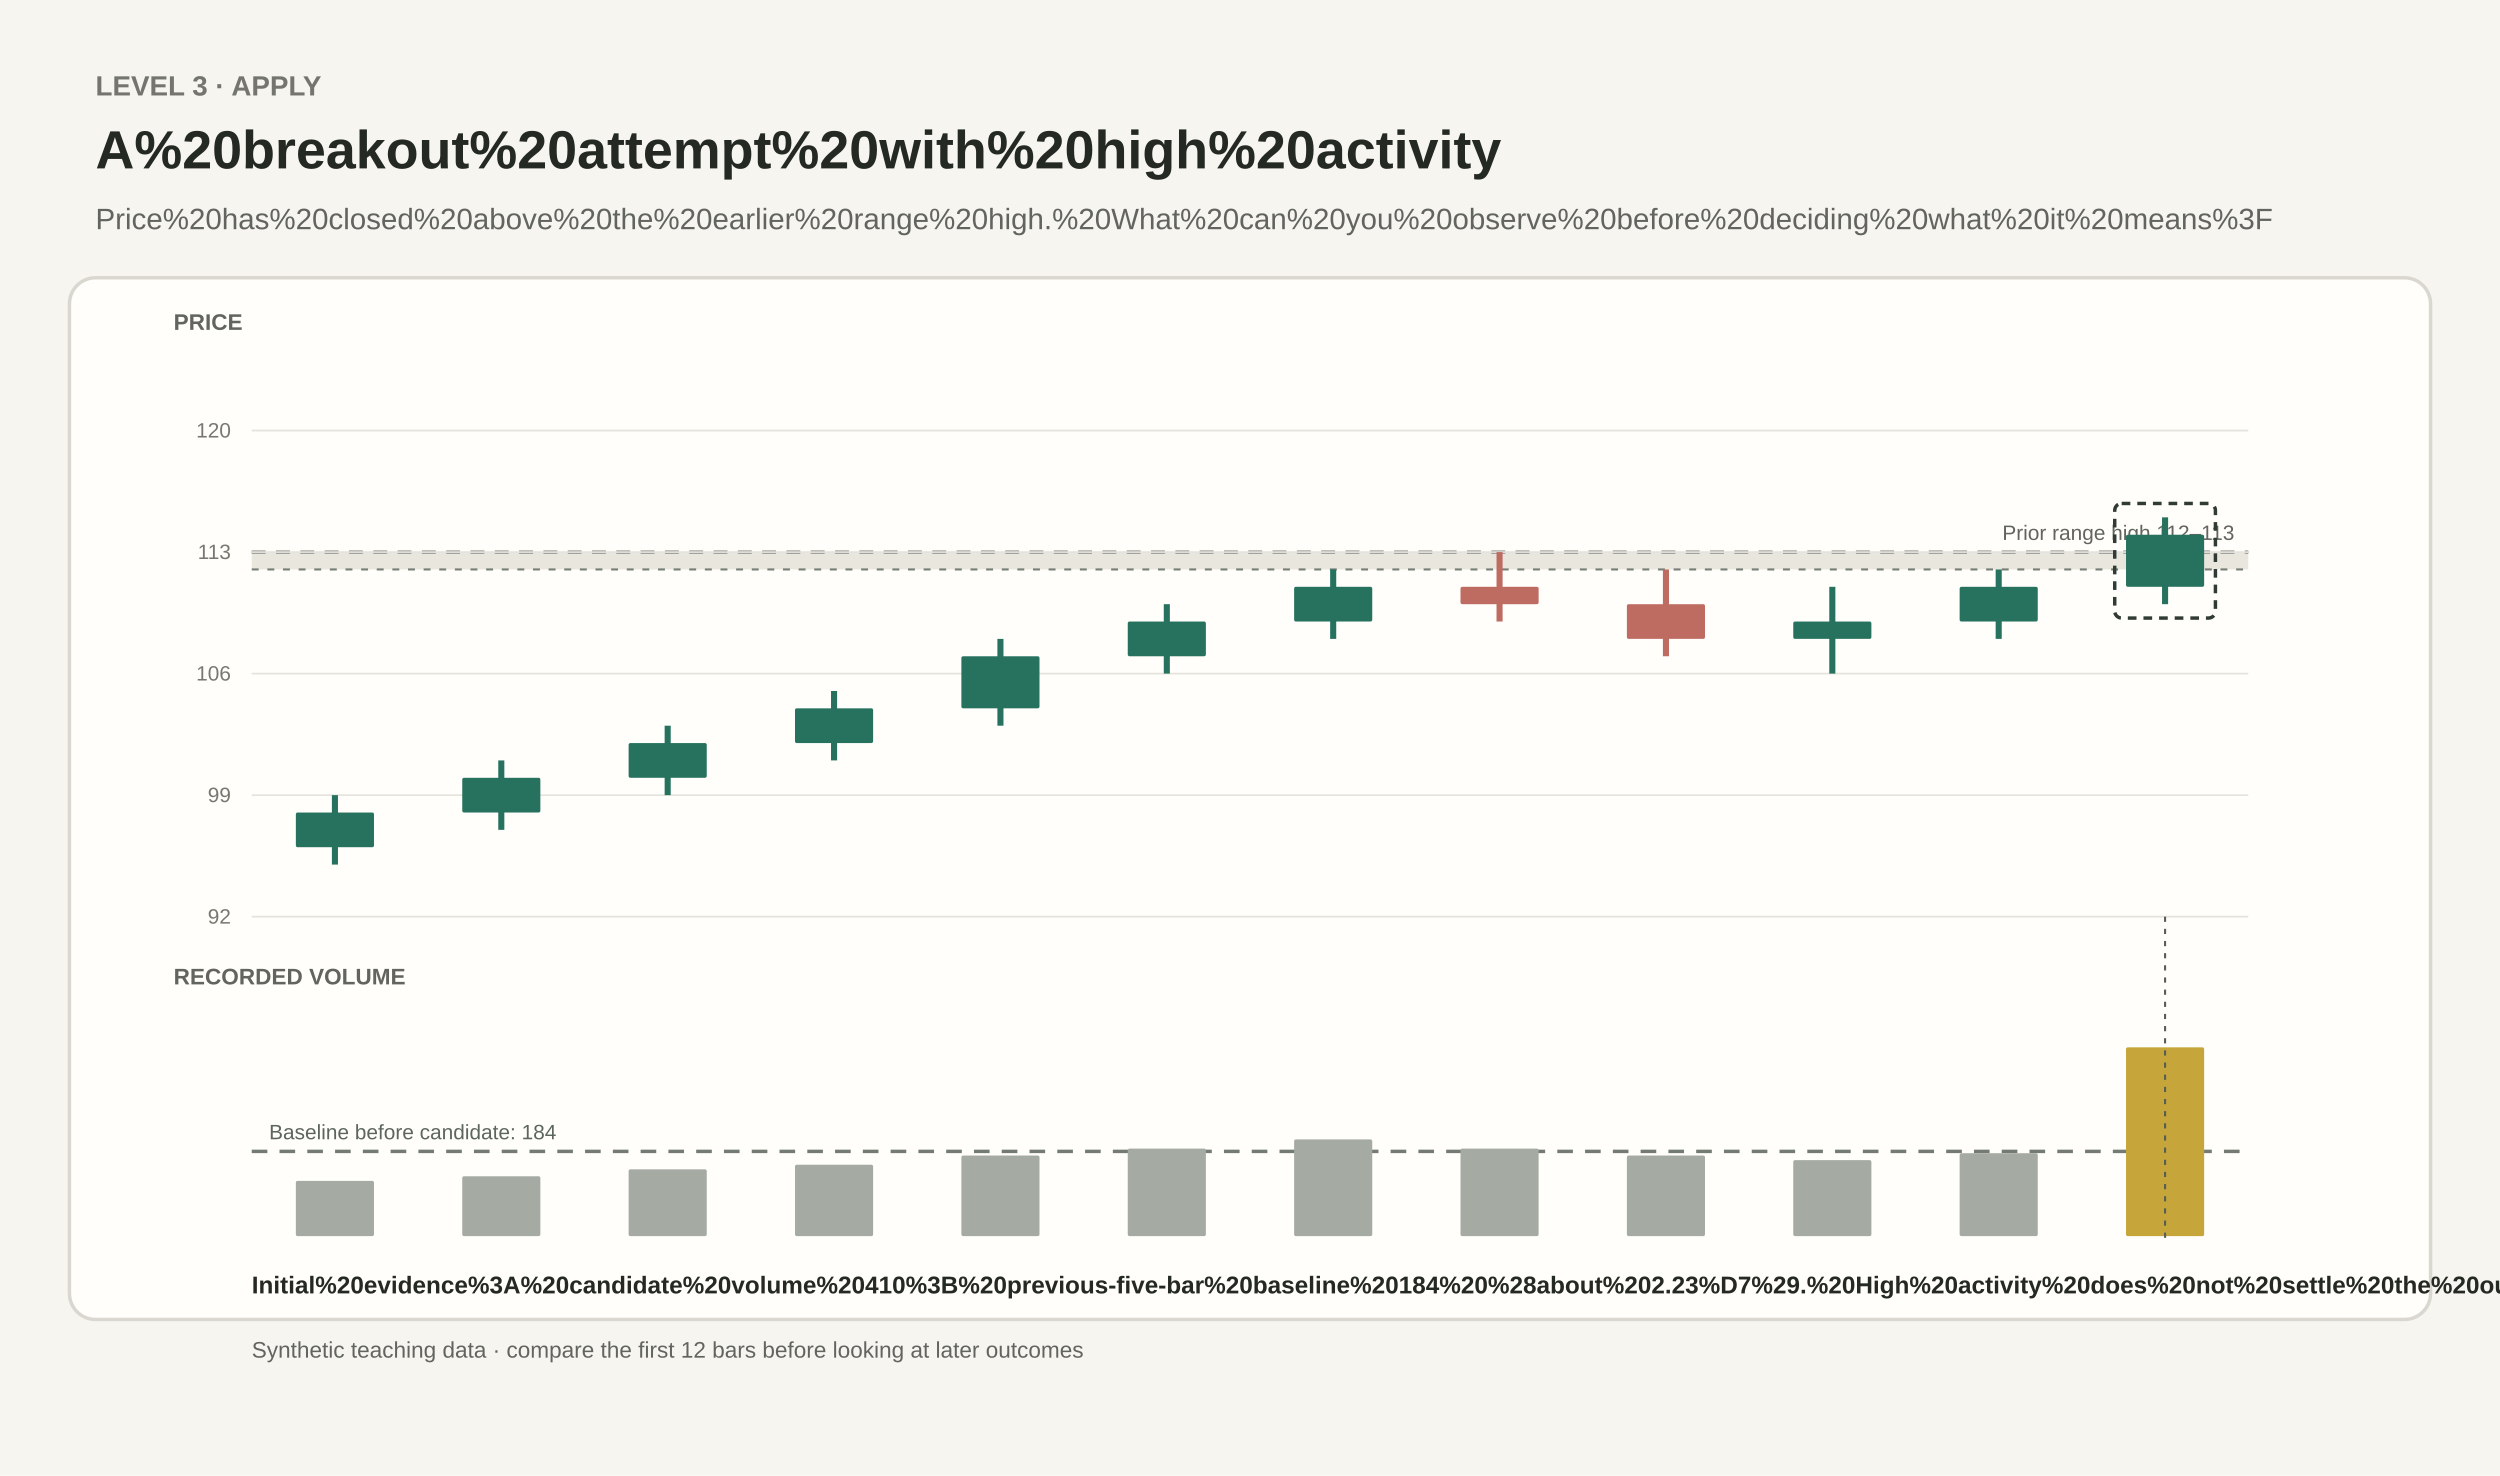
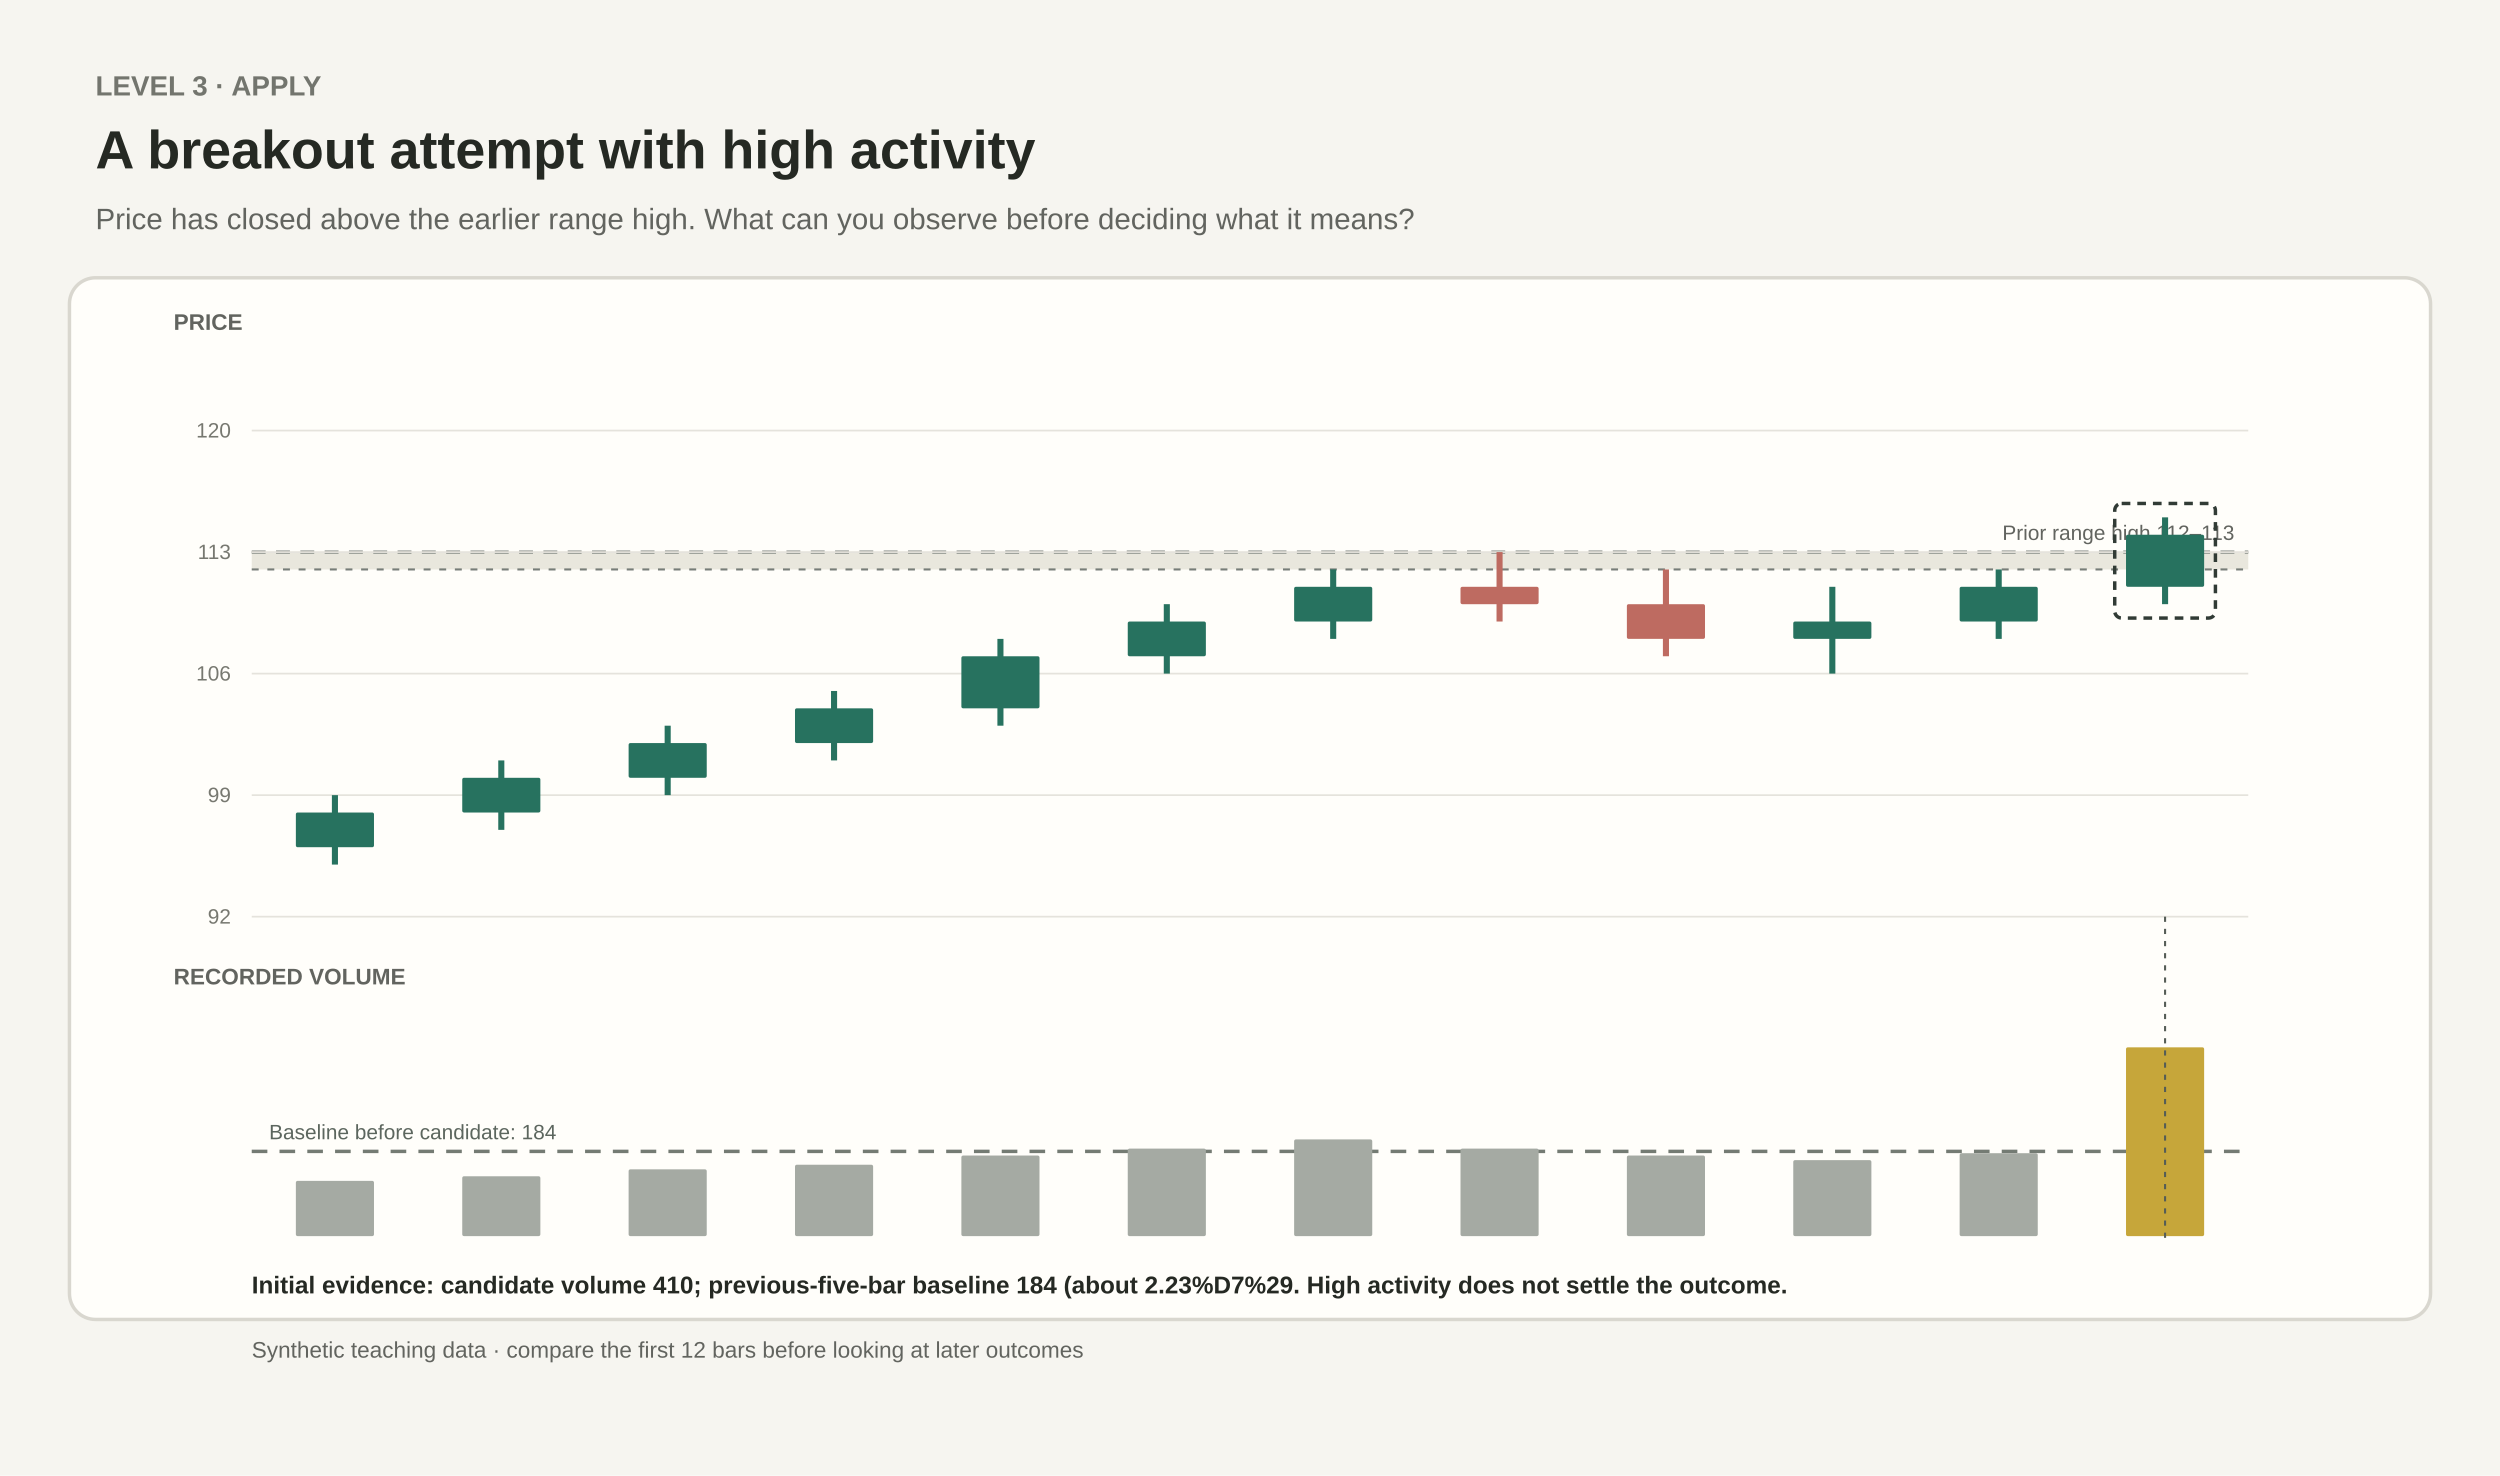
<svg xmlns="http://www.w3.org/2000/svg" width="1440" height="850" viewBox="0 0 1440 850" role="img" aria-labelledby="t d">
  <rect width="1440" height="850" fill="#f6f5f0" />
  <text x="55" y="55" font-family="Arial,Helvetica,sans-serif" font-size="16" font-weight="700" fill="#73756e">LEVEL 3 · APPLY</text>
-   <text x="55" y="97" font-family="Arial,Helvetica,sans-serif" font-size="31" font-weight="700" fill="#252923">A%20breakout%20attempt%20with%20high%20activity</text>
-   <text x="55" y="132" font-family="Arial,Helvetica,sans-serif" font-size="17" fill="#62645f">Price%20has%20closed%20above%20the%20earlier%20range%20high.%20What%20can%20you%20observe%20before%20deciding%20what%20it%20means%3F</text>
+   <text x="55" y="97" font-family="Arial,Helvetica,sans-serif" font-size="31" font-weight="700" fill="#252923">A breakout attempt with high activity</text>
+   <text x="55" y="132" font-family="Arial,Helvetica,sans-serif" font-size="17" fill="#62645f">Price has closed above the earlier range high. What can you observe before deciding what it means?</text>
  <rect x="40" y="160" width="1360" height="600" rx="15" fill="#fffefa" stroke="#d9d7cf" stroke-width="2" />
  <text x="100" y="190" font-family="Arial,Helvetica,sans-serif" font-size="13" font-weight="700" fill="#62645f">PRICE</text>
  <rect x="145" y="318" width="1150" height="10" fill="#e9e7dc" opacity=".98" />
  <line x1="145" y1="318" x2="1295" y2="318" stroke="#777d78" stroke-width="1.8" stroke-dasharray="8 6" />
  <line x1="145" y1="328" x2="1295" y2="328" stroke="#777d78" stroke-width="1.2" stroke-dasharray="4 5" />
  <rect x="1125" y="297" width="168" height="18" fill="#fffefa" />
  <text x="1287" y="311" text-anchor="end" font-family="Arial,Helvetica,sans-serif" font-size="12" fill="#62645f">Prior range high 112–113</text>
  <line x1="145" y1="528" x2="1295" y2="528" stroke="#e5e3dc" />
  <text x="133" y="532" text-anchor="end" font-family="Arial,Helvetica,sans-serif" font-size="12" fill="#777870">92</text>
  <line x1="145" y1="458" x2="1295" y2="458" stroke="#e5e3dc" />
  <text x="133" y="462" text-anchor="end" font-family="Arial,Helvetica,sans-serif" font-size="12" fill="#777870">99</text>
  <line x1="145" y1="388" x2="1295" y2="388" stroke="#e5e3dc" />
  <text x="133" y="392" text-anchor="end" font-family="Arial,Helvetica,sans-serif" font-size="12" fill="#777870">106</text>
  <line x1="145" y1="318" x2="1295" y2="318" stroke="#e5e3dc" />
  <text x="133" y="322" text-anchor="end" font-family="Arial,Helvetica,sans-serif" font-size="12" fill="#777870">113</text>
  <line x1="145" y1="248" x2="1295" y2="248" stroke="#e5e3dc" />
  <text x="133" y="252" text-anchor="end" font-family="Arial,Helvetica,sans-serif" font-size="12" fill="#777870">120</text>
  <line x1="192.917" y1="458" x2="192.917" y2="498" stroke="#27725f" stroke-width="3.5" />
  <rect x="170.417" y="468" width="45" height="20" rx="1" fill="#27725f" />
  <line x1="288.75" y1="438" x2="288.75" y2="478" stroke="#27725f" stroke-width="3.5" />
  <rect x="266.25" y="448" width="45" height="20" rx="1" fill="#27725f" />
  <line x1="384.583" y1="418" x2="384.583" y2="458" stroke="#27725f" stroke-width="3.5" />
  <rect x="362.083" y="428" width="45" height="20" rx="1" fill="#27725f" />
  <line x1="480.417" y1="398" x2="480.417" y2="438" stroke="#27725f" stroke-width="3.5" />
  <rect x="457.917" y="408" width="45" height="20" rx="1" fill="#27725f" />
  <line x1="576.25" y1="368" x2="576.25" y2="418" stroke="#27725f" stroke-width="3.5" />
  <rect x="553.75" y="378" width="45" height="30" rx="1" fill="#27725f" />
  <line x1="672.083" y1="348" x2="672.083" y2="388" stroke="#27725f" stroke-width="3.5" />
  <rect x="649.583" y="358" width="45" height="20" rx="1" fill="#27725f" />
  <line x1="767.917" y1="328" x2="767.917" y2="368" stroke="#27725f" stroke-width="3.5" />
  <rect x="745.417" y="338" width="45" height="20" rx="1" fill="#27725f" />
  <line x1="863.75" y1="318" x2="863.75" y2="358" stroke="#be6b61" stroke-width="3.5" />
  <rect x="841.25" y="338" width="45" height="10" rx="1" fill="#be6b61" />
  <line x1="959.583" y1="328" x2="959.583" y2="378" stroke="#be6b61" stroke-width="3.5" />
  <rect x="937.083" y="348" width="45" height="20" rx="1" fill="#be6b61" />
  <line x1="1055.417" y1="338" x2="1055.417" y2="388" stroke="#27725f" stroke-width="3.5" />
  <rect x="1032.917" y="358" width="45" height="10" rx="1" fill="#27725f" />
  <line x1="1151.25" y1="328" x2="1151.25" y2="368" stroke="#27725f" stroke-width="3.5" />
  <rect x="1128.75" y="338" width="45" height="20" rx="1" fill="#27725f" />
  <rect x="1218.083" y="290" width="58" height="66" rx="4" fill="none" stroke="#313b35" stroke-width="2" stroke-dasharray="5 4" />
  <line x1="1247.083" y1="298" x2="1247.083" y2="348" stroke="#27725f" stroke-width="3.5" />
  <rect x="1224.583" y="308" width="45" height="30" rx="1" fill="#27725f" />
  <text x="100" y="567" font-family="Arial,Helvetica,sans-serif" font-size="13" font-weight="700" fill="#62645f">RECORDED VOLUME</text>
  <line x1="145" y1="663.2" x2="1295" y2="663.2" stroke="#747b73" stroke-width="2" stroke-dasharray="9 7" />
  <rect x="151" y="643.2" width="285" height="17" fill="#fffefa" />
  <text x="155" y="656.2" font-family="Arial,Helvetica,sans-serif" font-size="12" fill="#5c665e">Baseline before candidate: 184</text>
  <rect x="170.417" y="680.174" width="45" height="31.826" rx="1" fill="#a5aaa3" />
  <rect x="266.25" y="677.522" width="45" height="34.478" rx="1" fill="#a5aaa3" />
  <rect x="362.083" y="673.543" width="45" height="38.457" rx="1" fill="#a5aaa3" />
  <rect x="457.917" y="670.891" width="45" height="41.109" rx="1" fill="#a5aaa3" />
  <rect x="553.75" y="665.587" width="45" height="46.413" rx="1" fill="#a5aaa3" />
  <rect x="649.583" y="661.609" width="45" height="50.391" rx="1" fill="#a5aaa3" />
  <rect x="745.417" y="656.304" width="45" height="55.696" rx="1" fill="#a5aaa3" />
  <rect x="841.25" y="661.609" width="45" height="50.391" rx="1" fill="#a5aaa3" />
  <rect x="937.083" y="665.587" width="45" height="46.413" rx="1" fill="#a5aaa3" />
  <rect x="1032.917" y="668.239" width="45" height="43.761" rx="1" fill="#a5aaa3" />
  <rect x="1128.75" y="664.261" width="45" height="47.739" rx="1" fill="#a5aaa3" />
  <rect x="1224.583" y="603.261" width="45" height="108.739" rx="1" fill="#c6a63a" />
  <line x1="1247.083" y1="528" x2="1247.083" y2="716" stroke="#555d56" stroke-width="1.2" stroke-dasharray="3 4" />
-   <text x="145" y="745" font-family="Arial,Helvetica,sans-serif" font-size="14" font-weight="700" fill="#252923">Initial%20evidence%3A%20candidate%20volume%20410%3B%20previous-five-bar%20baseline%20184%20%28about%202.23%D7%29.%20High%20activity%20does%20not%20settle%20the%20outcome.</text>
+   <text x="145" y="745" font-family="Arial,Helvetica,sans-serif" font-size="14" font-weight="700" fill="#252923">Initial evidence: candidate volume 410; previous-five-bar baseline 184 (about 2.23%D7%29. High activity does not settle the outcome.</text>
  <text x="145" y="782" font-family="Arial,Helvetica,sans-serif" font-size="13" fill="#62645f">Synthetic teaching data · compare the first 12 bars before looking at later outcomes</text>
</svg>
